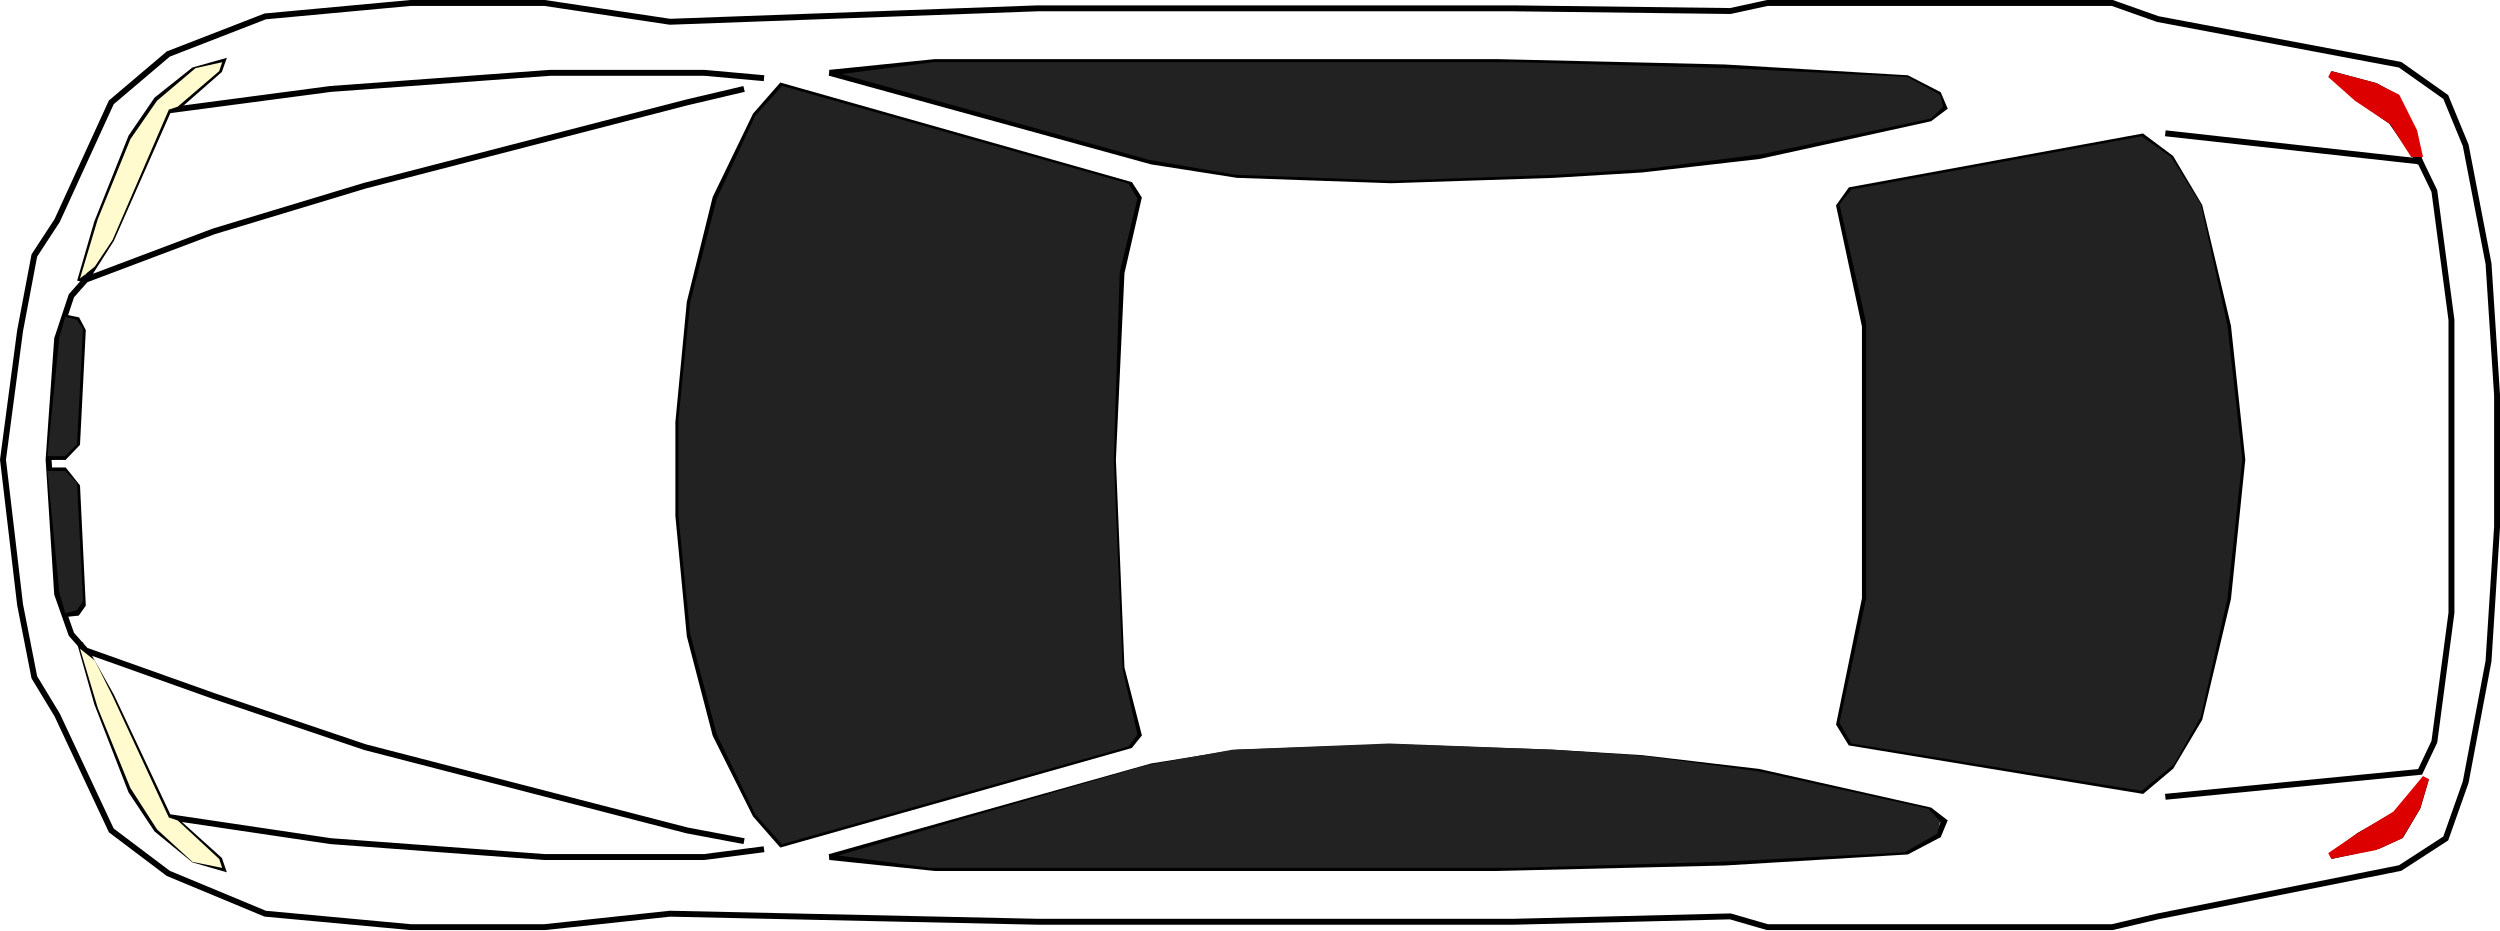
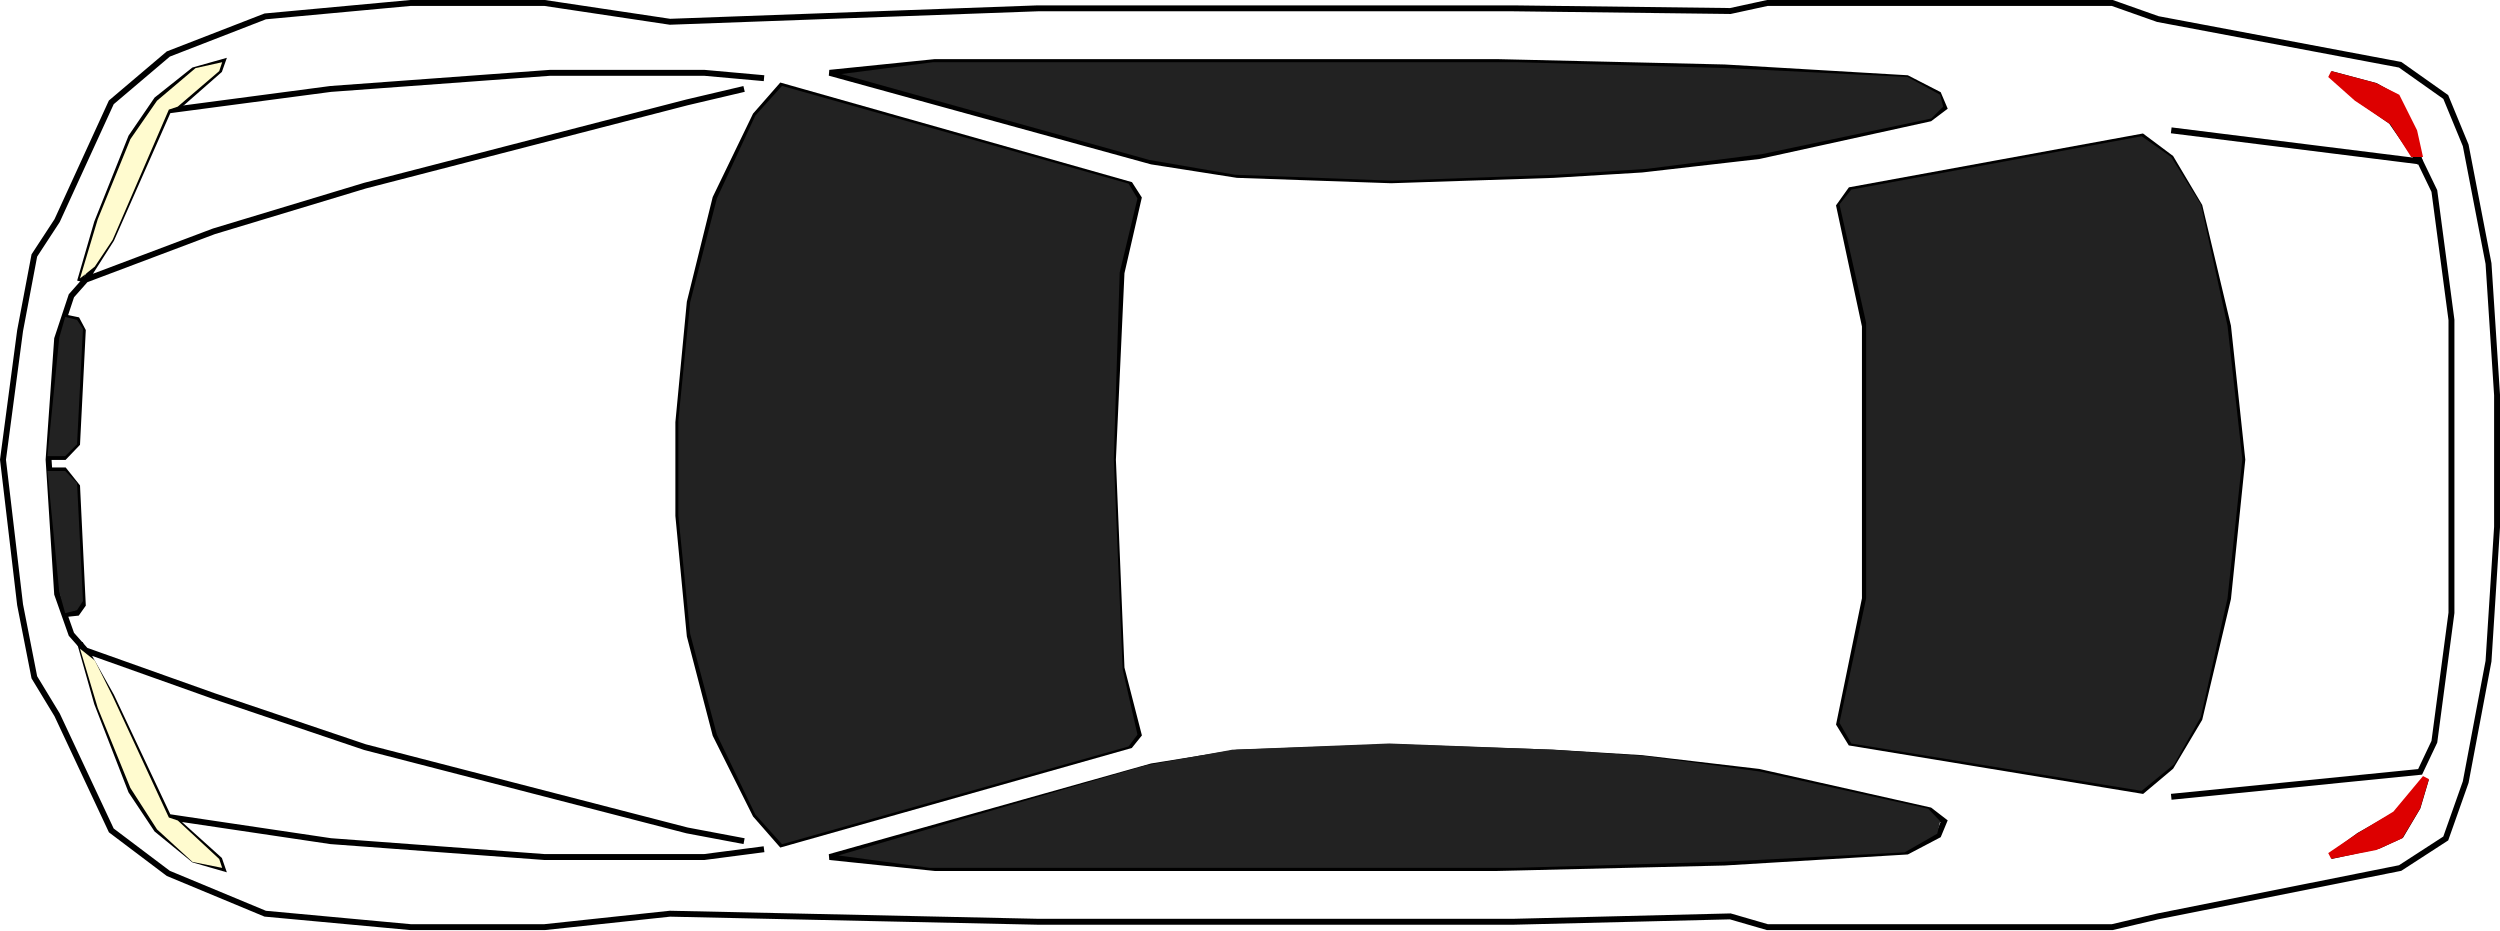
<svg xmlns="http://www.w3.org/2000/svg" width="422" height="157" viewBox="0 0 422 157" fill="none">
-   <path d="M365.504 22.5L408.513 27.256L410.919 32.244L413.806 54.012V103.442L410.919 125.209L408.513 130.29L365.504 134.5M128.969 13.198L118.865 12.291H92.883L55.835 15.012L28.41 18.64L18.787 40.407L14.457 47.209M14.457 47.209L12.051 49.93L10.848 53.558M14.457 47.209L36.108 39.047L61.609 31.337L115.978 17.279L125.601 15.012M8.318 79.407L9.646 100.267L10.848 103.669L12.051 107.07L14.457 109.791M14.457 109.791L18.787 117.5L28.41 137.907L55.835 141.988L91.921 144.668H118.865L128.969 143.349M14.457 109.791L36.108 117.5L61.609 126.116L115.978 140.174L125.601 141.988M10.848 53.558L9.646 57.186L8.234 77.139M10.848 53.558L13.014 54.012L13.976 55.826L13.014 74.872L10.848 77.139H8.234M8.234 77.139L8.202 77.593L8.318 79.407M8.318 79.407H10.848L13.014 82.128L13.976 102.081L13.014 103.442L10.848 103.669M44.769 2.767L28.41 9.116L18.787 17.279L9.646 37.233L5.796 43.128L3.391 55.826L0.504 77.593L3.391 102.081L5.796 114.326L9.646 120.674L18.787 140.174L28.41 147.43L44.769 154.233L69.307 156.5H91.921L113.091 154.233L175.159 155.593H255.51L292.076 154.686L298.331 156.5H356.55L364.248 154.686L405.145 146.523L412.843 141.535L416.211 132.012L420.06 111.605L421.504 88.93V66.709L420.06 44.488L416.211 24.535L412.843 16.372L405.145 10.93L364.248 3.221L356.55 0.5H298.331L292.076 1.86L255.51 1.407H175.159L113.091 3.674L91.921 0.5H69.307L44.769 2.767ZM140.035 12.291L157.838 10.477H252.623L291.114 11.384L321.907 13.198L327.2 15.919L328.162 18.186L325.756 20L296.888 26.349L277.161 28.616L262.246 29.523L234.82 30.43L208.839 29.523L194.404 27.256L140.035 12.291ZM140.035 144.668L157.838 146.523H252.623L291.114 145.596L321.907 143.74L327.2 140.958L328.162 138.639L325.756 136.784L296.888 130.29L277.161 127.971L262.246 127.044L234.82 126.116L208.839 127.044L194.404 129.363L140.035 144.668Z" stroke="black" />
+   <path d="M366.504 22L408.513 27.256L410.919 32.244L413.806 54.012V103.442L410.919 125.209L408.513 130.29L366.504 134.5M128.969 13.198L118.865 12.291H92.883L55.835 15.012L28.41 18.64L18.787 40.407L14.457 47.209M14.457 47.209L12.051 49.93L10.848 53.558M14.457 47.209L36.108 39.047L61.609 31.337L115.978 17.279L125.601 15.012M8.318 79.407L9.646 100.267L10.848 103.669L12.051 107.07L14.457 109.791M14.457 109.791L18.787 117.5L28.41 137.907L55.835 141.988L91.921 144.668H118.865L128.969 143.349M14.457 109.791L36.108 117.5L61.609 126.116L115.978 140.174L125.601 141.988M10.848 53.558L9.646 57.186L8.234 77.139M10.848 53.558L13.014 54.012L13.976 55.826L13.014 74.872L10.848 77.139H8.234M8.234 77.139L8.202 77.593L8.318 79.407M8.318 79.407H10.848L13.014 82.128L13.976 102.081L13.014 103.442L10.848 103.669M44.769 2.767L28.41 9.116L18.787 17.279L9.646 37.233L5.796 43.128L3.391 55.826L0.504 77.593L3.391 102.081L5.796 114.326L9.646 120.674L18.787 140.174L28.41 147.43L44.769 154.233L69.307 156.5H91.921L113.091 154.233L175.159 155.593H255.51L292.076 154.686L298.331 156.5H356.55L364.248 154.686L405.145 146.523L412.843 141.535L416.211 132.012L420.06 111.605L421.504 88.93V66.709L420.06 44.488L416.211 24.535L412.843 16.372L405.145 10.93L364.248 3.221L356.55 0.5H298.331L292.076 1.86L255.51 1.407H175.159L113.091 3.674L91.921 0.5H69.307L44.769 2.767ZM140.035 12.291L157.838 10.477H252.623L291.114 11.384L321.907 13.198L327.2 15.919L328.162 18.186L325.756 20L296.888 26.349L277.161 28.616L262.246 29.523L234.82 30.43L208.839 29.523L194.404 27.256L140.035 12.291ZM140.035 144.668L157.838 146.523H252.623L291.114 145.596L321.907 143.74L327.2 140.958L328.162 138.639L325.756 136.784L296.888 130.29L277.161 127.971L262.246 127.044L234.82 126.116L208.839 127.044L194.404 129.363L140.035 144.668Z" stroke="black" />
  <path d="M192.208 33.43L190.76 31.176L131.879 14.5L127.535 19.458L120.778 33.43L116.434 51.007L114.504 71.289V87.063L116.434 107.345L120.778 124.021L127.535 137.542L131.879 142.5L190.76 125.824L192.208 124.021L189.312 112.754L187.864 77.599L189.312 46.049L192.208 33.43Z" stroke="black" />
  <path d="M312.383 32.078L361.612 23.063L366.438 26.669L371.264 34.782L376.091 55.063L378.504 77.599L376.091 101.035L371.264 121.317L366.438 129.43L361.612 133.486L312.383 125.373L310.453 122.218L314.796 101.035V55.063L310.453 34.782L312.383 32.078Z" stroke="black" />
  <path d="M13.504 108.5L16.384 118.695L22.144 133.524L26.464 140.012L32.704 145.11L37.504 146.5L37.024 145.11L29.824 138.622" stroke="black" />
  <path d="M408.092 136.267L409.504 131.5L404.327 137.567L398.21 141.033L393.504 144.5L401.504 142.767L405.269 141.033L408.092 136.267Z" stroke="black" />
  <path d="M407.18 22L408.504 27.5L403.651 20.5L397.916 16.5L393.504 12.5L401.004 14.5L404.533 16.5L407.18 22Z" stroke="black" />
  <path d="M13.004 75L11.004 77H8.004L10.004 57L11.004 53.5L13.004 54L14.004 55.5L13.004 75Z" fill="#222222" />
  <path d="M13.004 81.543L11.004 79.5H8.004L10.004 99.925L11.004 103.5L13.004 102.989L14.004 101.457L13.004 81.543Z" fill="#222222" />
  <path d="M190.504 31L192.004 33.5L189.004 46L188.004 77.5L189.504 113L192.004 124L190.504 126L132.004 142.5L127.504 137.5L121.004 124L116.504 107L114.504 87V71L116.504 51L121.004 33.5L127.504 19.5L132.004 14.5L190.504 31Z" fill="#222222" />
  <path d="M291.504 11.5L322.004 13L327.504 16L328.004 18L326.004 20L297.504 26L278.004 28.5L262.504 29.5L235.004 30.5L208.504 29.5L194.004 27L142.004 12.5L157.504 10.5H256.004L291.504 11.5Z" fill="#222222" />
  <path d="M291.004 145.45L321.504 143.875L327.004 140.725L327.504 138.625L325.504 136.525L297.004 130.225L277.504 127.6L262.004 126.55L234.504 125.5L208.004 126.55L193.504 129.175L141.504 144.4L157.004 146.5H255.504L291.004 145.45Z" fill="#222222" />
  <path d="M366.504 26.5L371.504 34.5L376.004 55L378.504 77.5L376.004 101L371.504 121L367.004 129L361.504 133.5L312.504 125.5L310.504 122L315.004 101V54.5L310.504 34.5L312.504 32L361.504 23L366.504 26.5Z" fill="#222222" />
  <path d="M409.004 26.5L408.004 22L405.004 16L401.004 14L393.504 12L393.004 13L397.504 17L403.504 21L407.004 26.5H409.004Z" fill="#DD0000" />
  <path d="M410.004 131.518L408.504 136.5L405.504 141.5L401.122 143.48L393.504 144.967L393.004 144L397.8 140.748L404.004 137L409.004 131L410.004 131.518Z" fill="#DD0000" />
  <path d="M19.004 117.5L28.504 138L30.004 138.5L37.004 145L37.504 146.5L32.504 145.5L26.504 140L22.004 133L16.504 119.5L13.504 109.5L16.004 111.5L19.004 117.5Z" fill="#FFFBCF" />
  <path d="M13.504 47.5L16.384 37.573L22.144 23.134L26.464 16.817L32.704 11.854L37.504 10.5L37.024 11.854L29.824 18.171" stroke="black" />
  <path d="M19.004 40.5L28.504 18.5L30.004 18L37.004 12L37.504 10.5L33.004 11.5L26.504 17L22.004 23.5L16.504 37L13.504 47L16.004 45L19.004 40.5Z" fill="#FFFBCF" />
</svg>
